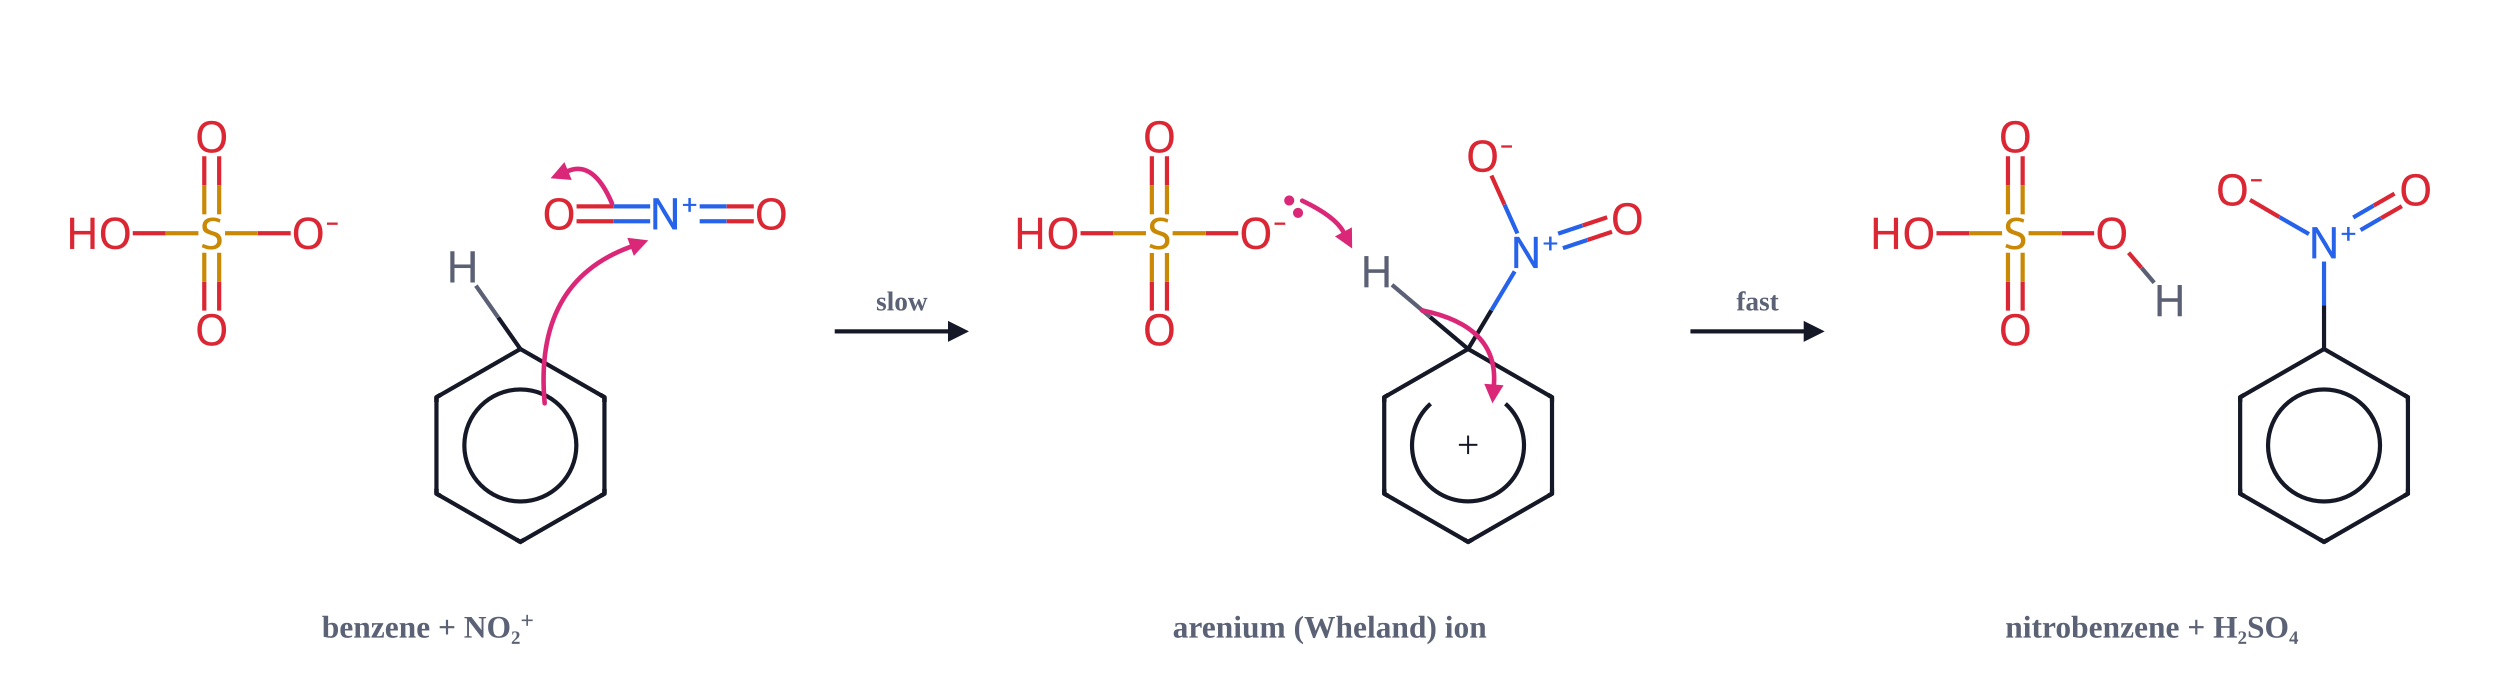
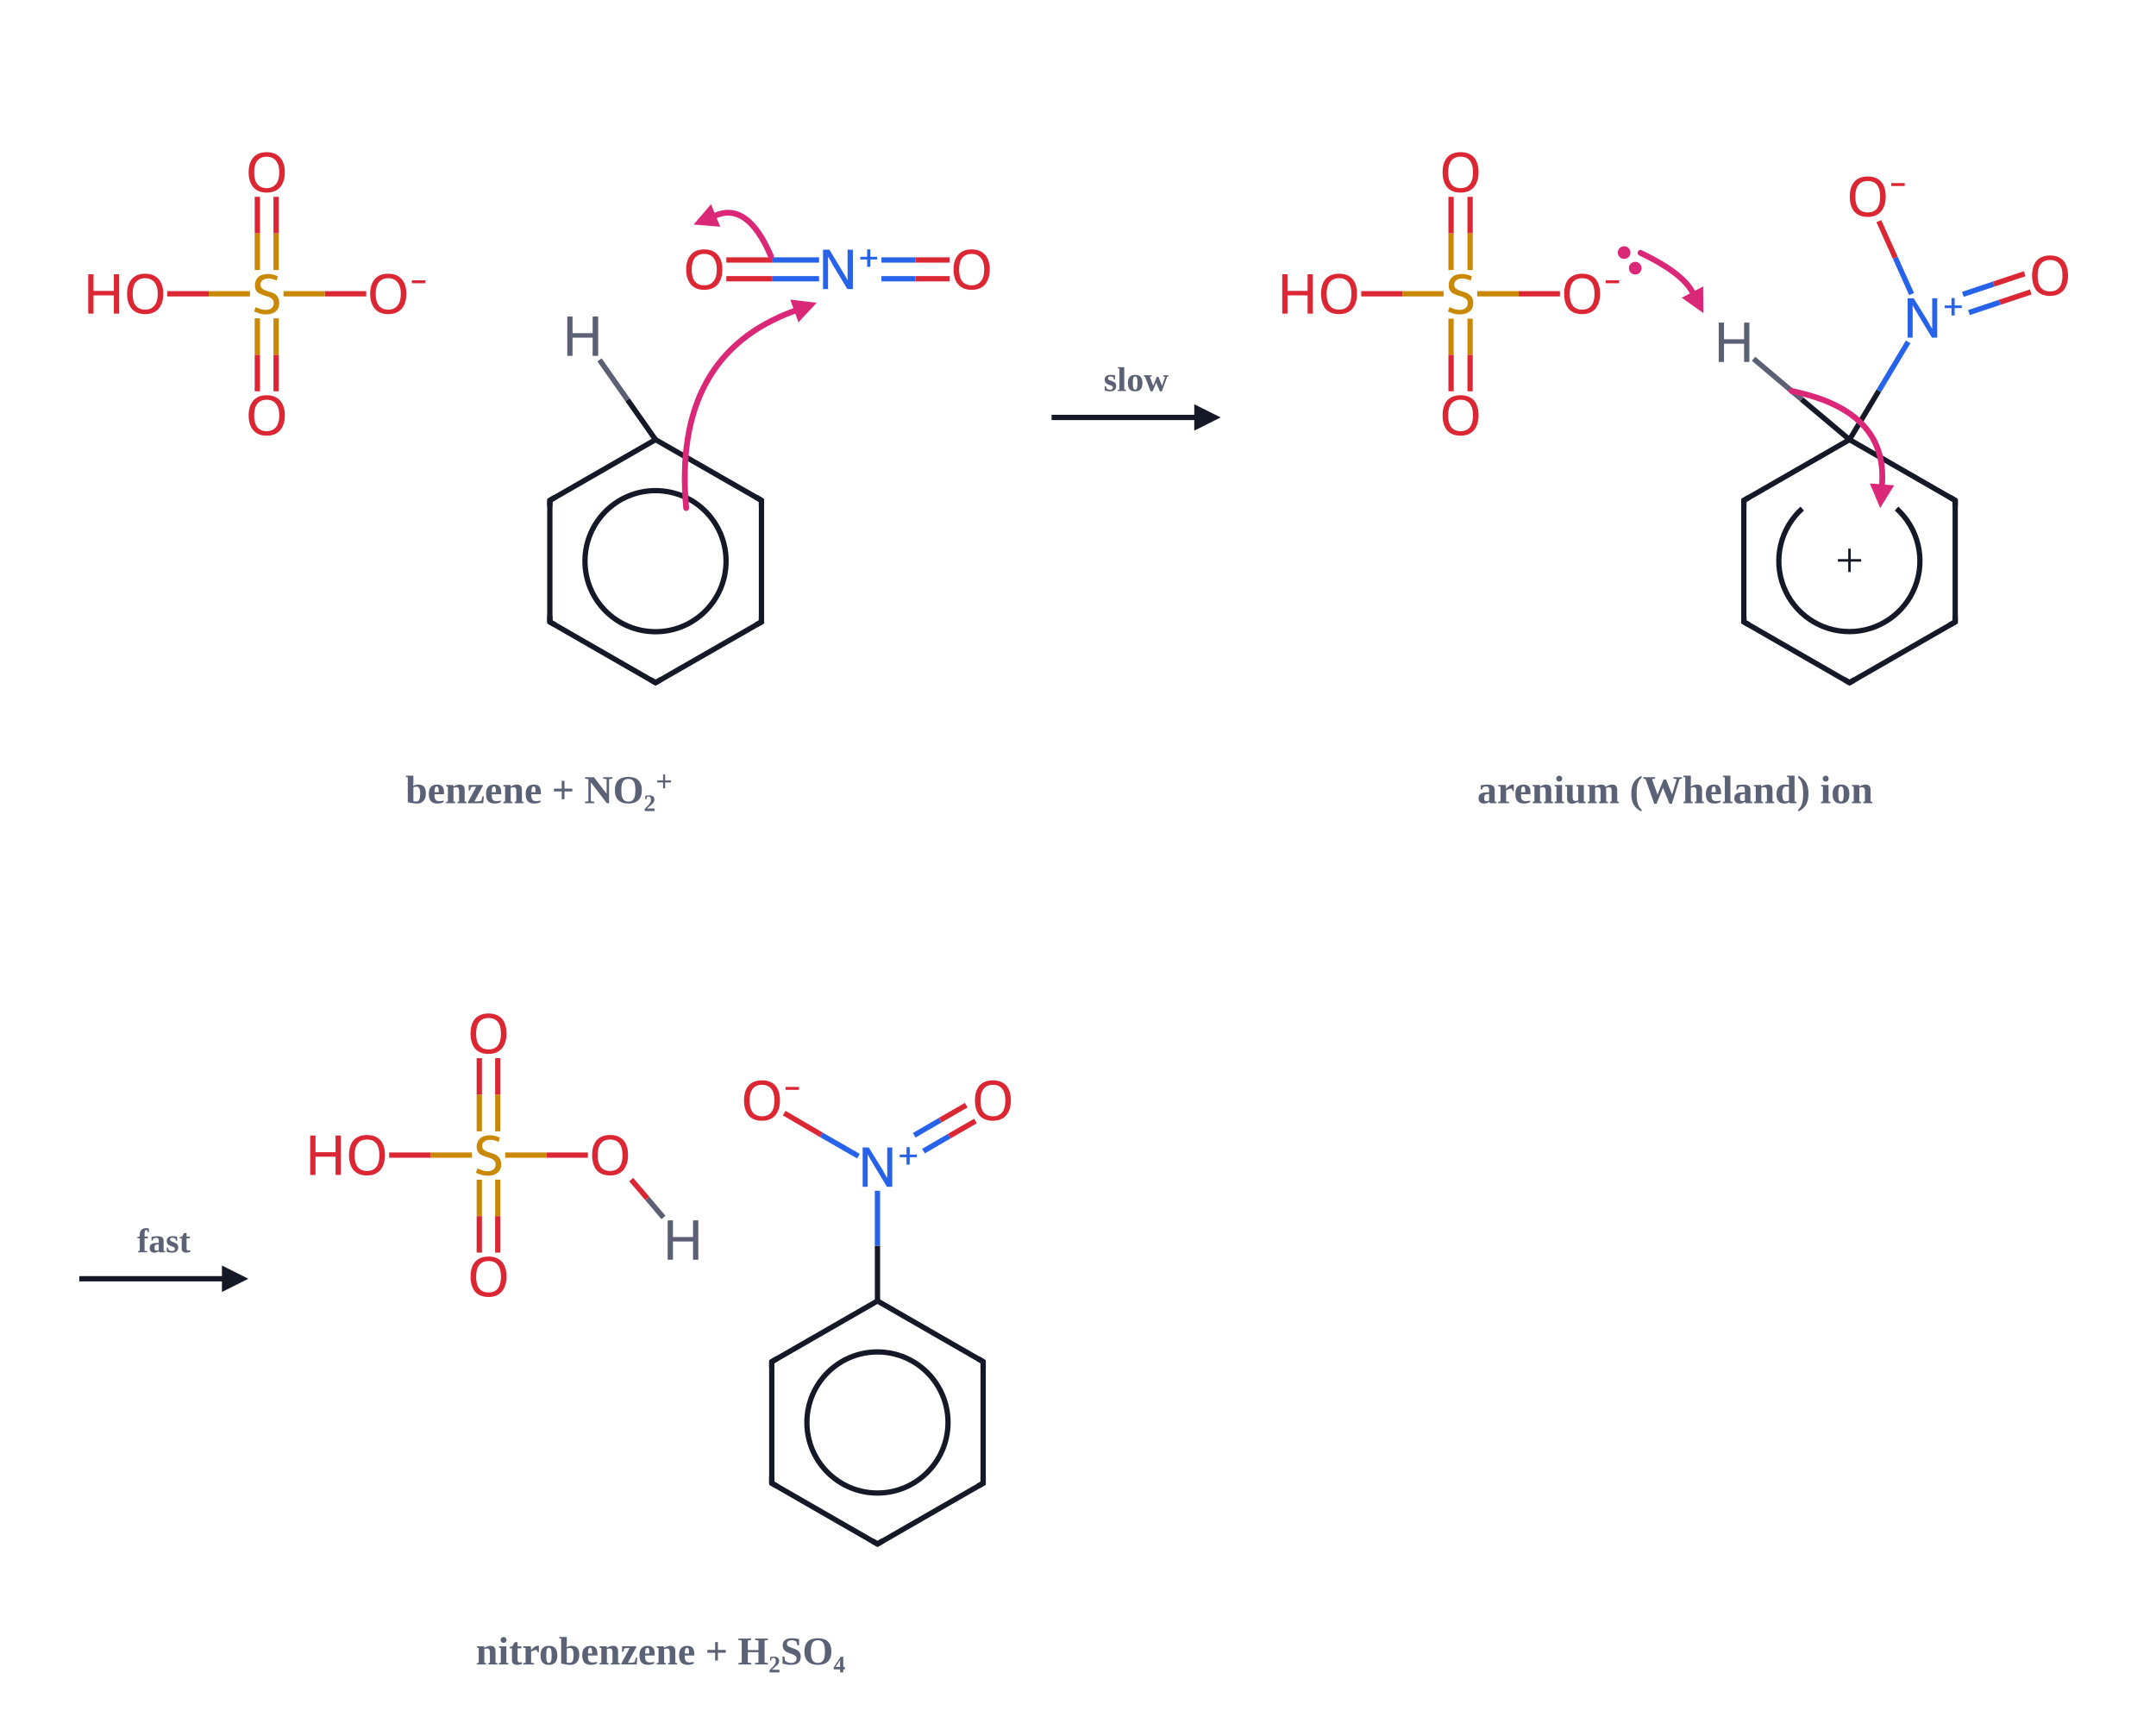
- <svg xmlns="http://www.w3.org/2000/svg" viewBox="0 0 1192 326" width="1192" height="326" role="img" aria-label="Electrophilic aromatic substitution: benzene attacks the nitronium ion to form an arenium ion, then hydrogensulfate removes a proton to give nitrobenzene and sulfuric acid." style="color:var(--vx-ink, #151826);font-family:inherit">
+ <svg xmlns="http://www.w3.org/2000/svg" viewBox="0 0 816 652" width="816" height="652" role="img" aria-label="Electrophilic aromatic substitution: benzene attacks the nitronium ion to form an arenium ion, then hydrogensulfate removes a proton to give nitrobenzene and sulfuric acid." style="color:var(--vx-ink, #151826);font-family:inherit;max-width:100%;height:auto">
  <g transform="translate(20.0 34.0)">
    <path d="M 228.1,132.4 L 217.5,117.3" style="fill:none;fill-rule:evenodd;stroke:currentColor;stroke-width:2.0px;stroke-linecap:butt;stroke-linejoin:miter;stroke-opacity:1" />
    <path d="M 217.5,117.3 L 206.9,102.2" style="fill:none;fill-rule:evenodd;stroke:var(--vx-soft, #5B6075);stroke-width:2.0px;stroke-linecap:butt;stroke-linejoin:miter;stroke-opacity:1" />
    <path d="M 228.1,132.4 L 268.2,155.4" style="fill:none;fill-rule:evenodd;stroke:currentColor;stroke-width:2.0px;stroke-linecap:butt;stroke-linejoin:miter;stroke-opacity:1" />
    <path d="M 268.2,155.4 L 268.2,201.4" style="fill:none;fill-rule:evenodd;stroke:currentColor;stroke-width:2.0px;stroke-linecap:butt;stroke-linejoin:miter;stroke-opacity:1" />
    <path d="M 268.2,201.4 L 228.1,224.4" style="fill:none;fill-rule:evenodd;stroke:currentColor;stroke-width:2.0px;stroke-linecap:butt;stroke-linejoin:miter;stroke-opacity:1" />
    <path d="M 228.1,224.4 L 188.1,201.4" style="fill:none;fill-rule:evenodd;stroke:currentColor;stroke-width:2.0px;stroke-linecap:butt;stroke-linejoin:miter;stroke-opacity:1" />
    <path d="M 188.1,201.4 L 188.1,155.4" style="fill:none;fill-rule:evenodd;stroke:currentColor;stroke-width:2.0px;stroke-linecap:butt;stroke-linejoin:miter;stroke-opacity:1" />
    <path d="M 254.9,64.4 L 272.4,64.4" style="fill:none;fill-rule:evenodd;stroke:var(--vx-o, #DB2633);stroke-width:2.0px;stroke-linecap:butt;stroke-linejoin:miter;stroke-opacity:1" />
    <path d="M 272.4,64.4 L 290.0,64.4" style="fill:none;fill-rule:evenodd;stroke:var(--vx-n, #2663EA);stroke-width:2.0px;stroke-linecap:butt;stroke-linejoin:miter;stroke-opacity:1" />
    <path d="M 254.9,71.5 L 272.4,71.5" style="fill:none;fill-rule:evenodd;stroke:var(--vx-o, #DB2633);stroke-width:2.0px;stroke-linecap:butt;stroke-linejoin:miter;stroke-opacity:1" />
    <path d="M 272.4,71.5 L 290.0,71.5" style="fill:none;fill-rule:evenodd;stroke:var(--vx-n, #2663EA);stroke-width:2.0px;stroke-linecap:butt;stroke-linejoin:miter;stroke-opacity:1" />
    <path d="M 313.6,64.4 L 326.5,64.4" style="fill:none;fill-rule:evenodd;stroke:var(--vx-n, #2663EA);stroke-width:2.0px;stroke-linecap:butt;stroke-linejoin:miter;stroke-opacity:1" />
    <path d="M 326.5,64.4 L 339.4,64.4" style="fill:none;fill-rule:evenodd;stroke:var(--vx-o, #DB2633);stroke-width:2.0px;stroke-linecap:butt;stroke-linejoin:miter;stroke-opacity:1" />
    <path d="M 313.6,71.5 L 326.5,71.5" style="fill:none;fill-rule:evenodd;stroke:var(--vx-n, #2663EA);stroke-width:2.0px;stroke-linecap:butt;stroke-linejoin:miter;stroke-opacity:1" />
    <path d="M 326.5,71.5 L 339.4,71.5" style="fill:none;fill-rule:evenodd;stroke:var(--vx-o, #DB2633);stroke-width:2.0px;stroke-linecap:butt;stroke-linejoin:miter;stroke-opacity:1" />
    <path d="M 118.6,77.2 L 102.9,77.2" style="fill:none;fill-rule:evenodd;stroke:var(--vx-o, #DB2633);stroke-width:2.0px;stroke-linecap:butt;stroke-linejoin:miter;stroke-opacity:1" />
    <path d="M 102.9,77.2 L 87.3,77.2" style="fill:none;fill-rule:evenodd;stroke:#C98905;stroke-width:2.0px;stroke-linecap:butt;stroke-linejoin:miter;stroke-opacity:1" />
    <path d="M 84.5,68.2 L 84.5,54.3" style="fill:none;fill-rule:evenodd;stroke:#C98905;stroke-width:2.0px;stroke-linecap:butt;stroke-linejoin:miter;stroke-opacity:1" />
    <path d="M 84.5,54.3 L 84.5,40.5" style="fill:none;fill-rule:evenodd;stroke:var(--vx-o, #DB2633);stroke-width:2.0px;stroke-linecap:butt;stroke-linejoin:miter;stroke-opacity:1" />
    <path d="M 77.4,68.2 L 77.4,54.3" style="fill:none;fill-rule:evenodd;stroke:#C98905;stroke-width:2.0px;stroke-linecap:butt;stroke-linejoin:miter;stroke-opacity:1" />
    <path d="M 77.4,54.3 L 77.4,40.5" style="fill:none;fill-rule:evenodd;stroke:var(--vx-o, #DB2633);stroke-width:2.0px;stroke-linecap:butt;stroke-linejoin:miter;stroke-opacity:1" />
    <path d="M 77.4,86.5 L 77.4,100.3" style="fill:none;fill-rule:evenodd;stroke:#C98905;stroke-width:2.0px;stroke-linecap:butt;stroke-linejoin:miter;stroke-opacity:1" />
    <path d="M 77.4,100.3 L 77.4,114.1" style="fill:none;fill-rule:evenodd;stroke:var(--vx-o, #DB2633);stroke-width:2.0px;stroke-linecap:butt;stroke-linejoin:miter;stroke-opacity:1" />
    <path d="M 84.5,86.5 L 84.5,100.3" style="fill:none;fill-rule:evenodd;stroke:#C98905;stroke-width:2.0px;stroke-linecap:butt;stroke-linejoin:miter;stroke-opacity:1" />
    <path d="M 84.5,100.3 L 84.5,114.1" style="fill:none;fill-rule:evenodd;stroke:var(--vx-o, #DB2633);stroke-width:2.0px;stroke-linecap:butt;stroke-linejoin:miter;stroke-opacity:1" />
    <path d="M 74.6,77.2 L 59.0,77.2" style="fill:none;fill-rule:evenodd;stroke:#C98905;stroke-width:2.0px;stroke-linecap:butt;stroke-linejoin:miter;stroke-opacity:1" />
    <path d="M 59.0,77.2 L 43.3,77.2" style="fill:none;fill-rule:evenodd;stroke:var(--vx-o, #DB2633);stroke-width:2.0px;stroke-linecap:butt;stroke-linejoin:miter;stroke-opacity:1" />
    <path d="M 188.1,155.4 L 228.1,132.4" style="fill:none;fill-rule:evenodd;stroke:currentColor;stroke-width:2.0px;stroke-linecap:butt;stroke-linejoin:miter;stroke-opacity:1" />
    <path d="M 266.2,154.2 L 268.2,155.4 L 268.2,157.7" style="fill:none;stroke:currentColor;stroke-width:2.0px;stroke-linecap:butt;stroke-linejoin:miter;stroke-miterlimit:10;stroke-opacity:1;" />
    <path d="M 268.2,199.1 L 268.2,201.4 L 266.2,202.5" style="fill:none;stroke:currentColor;stroke-width:2.0px;stroke-linecap:butt;stroke-linejoin:miter;stroke-miterlimit:10;stroke-opacity:1;" />
    <path d="M 230.1,223.2 L 228.1,224.4 L 226.1,223.2" style="fill:none;stroke:currentColor;stroke-width:2.0px;stroke-linecap:butt;stroke-linejoin:miter;stroke-miterlimit:10;stroke-opacity:1;" />
    <path d="M 190.1,202.5 L 188.1,201.4 L 188.1,199.1" style="fill:none;stroke:currentColor;stroke-width:2.0px;stroke-linecap:butt;stroke-linejoin:miter;stroke-miterlimit:10;stroke-opacity:1;" />
    <path d="M 188.1,157.7 L 188.1,155.4 L 190.1,154.2" style="fill:none;stroke:currentColor;stroke-width:2.0px;stroke-linecap:butt;stroke-linejoin:miter;stroke-miterlimit:10;stroke-opacity:1;" />
    <path d="M 194.7 85.8 L 196.7 85.8 L 196.7 92.1 L 204.3 92.1 L 204.3 85.8 L 206.4 85.8 L 206.4 100.7 L 204.3 100.7 L 204.3 93.8 L 196.7 93.8 L 196.7 100.7 L 194.7 100.7 L 194.7 85.8 " fill="var(--vx-soft, #5B6075)" />
    <path d="M 239.7 68.0 Q 239.7 64.4, 241.5 62.4 Q 243.2 60.4, 246.5 60.4 Q 249.8 60.4, 251.6 62.4 Q 253.4 64.4, 253.4 68.0 Q 253.4 71.6, 251.6 73.7 Q 249.8 75.7, 246.5 75.7 Q 243.3 75.7, 241.5 73.7 Q 239.7 71.6, 239.7 68.0 M 246.5 74.0 Q 248.8 74.0, 250.0 72.5 Q 251.3 71.0, 251.3 68.0 Q 251.3 65.1, 250.0 63.6 Q 248.8 62.1, 246.5 62.1 Q 244.3 62.1, 243.0 63.6 Q 241.8 65.1, 241.8 68.0 Q 241.8 71.0, 243.0 72.5 Q 244.3 74.0, 246.5 74.0 " fill="var(--vx-o, #DB2633)" />
    <path d="M 293.9 60.5 L 298.7 68.4 Q 299.2 69.2, 300.0 70.6 Q 300.8 72.0, 300.8 72.1 L 300.8 60.5 L 302.8 60.5 L 302.8 75.4 L 300.7 75.4 L 295.5 66.8 Q 294.9 65.8, 294.3 64.6 Q 293.6 63.5, 293.4 63.1 L 293.4 75.4 L 291.5 75.4 L 291.5 60.5 L 293.9 60.5 " fill="var(--vx-n, #2663EA)" />
    <path d="M 305.6 63.2 L 308.2 63.2 L 308.2 60.4 L 309.4 60.4 L 309.4 63.2 L 312.0 63.2 L 312.0 64.2 L 309.4 64.2 L 309.4 67.0 L 308.2 67.0 L 308.2 64.2 L 305.6 64.2 L 305.6 63.2 " fill="var(--vx-n, #2663EA)" />
    <path d="M 340.9 68.0 Q 340.9 64.4, 342.7 62.4 Q 344.4 60.4, 347.7 60.4 Q 351.0 60.4, 352.8 62.4 Q 354.6 64.4, 354.6 68.0 Q 354.6 71.6, 352.8 73.7 Q 351.0 75.7, 347.7 75.7 Q 344.5 75.7, 342.7 73.7 Q 340.9 71.6, 340.9 68.0 M 347.7 74.0 Q 350.0 74.0, 351.2 72.5 Q 352.5 71.0, 352.5 68.0 Q 352.5 65.1, 351.2 63.6 Q 350.0 62.1, 347.7 62.1 Q 345.5 62.1, 344.2 63.6 Q 343.0 65.1, 343.0 68.0 Q 343.0 71.0, 344.2 72.5 Q 345.5 74.0, 347.7 74.0 " fill="var(--vx-o, #DB2633)" />
    <path d="M 120.1 77.2 Q 120.1 73.6, 121.9 71.6 Q 123.6 69.6, 126.9 69.6 Q 130.2 69.6, 132.0 71.6 Q 133.8 73.6, 133.8 77.2 Q 133.8 80.8, 132.0 82.9 Q 130.2 84.9, 126.9 84.9 Q 123.7 84.9, 121.9 82.9 Q 120.1 80.8, 120.1 77.2 M 126.9 83.2 Q 129.2 83.2, 130.4 81.7 Q 131.7 80.2, 131.7 77.2 Q 131.7 74.3, 130.4 72.8 Q 129.2 71.3, 126.9 71.3 Q 124.7 71.3, 123.4 72.8 Q 122.2 74.3, 122.2 77.2 Q 122.2 80.2, 123.4 81.7 Q 124.7 83.2, 126.9 83.2 " fill="var(--vx-o, #DB2633)" />
    <path d="M 135.9 72.1 L 141.0 72.1 L 141.0 73.2 L 135.9 73.2 L 135.9 72.1 " fill="var(--vx-o, #DB2633)" />
    <path d="M 76.7 82.3 Q 76.9 82.3, 77.6 82.6 Q 78.3 82.9, 79.1 83.1 Q 79.8 83.3, 80.6 83.3 Q 82.0 83.3, 82.8 82.6 Q 83.6 81.9, 83.6 80.7 Q 83.6 79.9, 83.2 79.4 Q 82.8 78.9, 82.2 78.6 Q 81.6 78.3, 80.5 78.0 Q 79.2 77.6, 78.4 77.2 Q 77.6 76.9, 77.0 76.1 Q 76.5 75.3, 76.5 73.9 Q 76.5 72.1, 77.7 70.9 Q 79.0 69.7, 81.6 69.7 Q 83.3 69.7, 85.2 70.6 L 84.7 72.2 Q 83.0 71.4, 81.6 71.4 Q 80.2 71.4, 79.4 72.1 Q 78.6 72.6, 78.6 73.7 Q 78.6 74.5, 79.0 75.0 Q 79.4 75.4, 80.0 75.7 Q 80.6 76.0, 81.6 76.3 Q 83.0 76.7, 83.8 77.1 Q 84.6 77.6, 85.1 78.4 Q 85.7 79.3, 85.7 80.7 Q 85.7 82.8, 84.3 83.9 Q 83.0 85.0, 80.7 85.0 Q 79.3 85.0, 78.3 84.7 Q 77.4 84.4, 76.2 83.9 L 76.7 82.3 " fill="#C98905" />
    <path d="M 74.1 31.2 Q 74.1 27.6, 75.9 25.6 Q 77.6 23.6, 80.9 23.6 Q 84.2 23.6, 86.0 25.6 Q 87.8 27.6, 87.8 31.2 Q 87.8 34.8, 86.0 36.9 Q 84.2 38.9, 80.9 38.9 Q 77.7 38.9, 75.9 36.9 Q 74.1 34.8, 74.1 31.2 M 80.9 37.2 Q 83.2 37.2, 84.4 35.7 Q 85.7 34.2, 85.7 31.2 Q 85.7 28.3, 84.4 26.8 Q 83.2 25.3, 80.9 25.3 Q 78.7 25.3, 77.4 26.8 Q 76.2 28.3, 76.2 31.2 Q 76.2 34.2, 77.4 35.7 Q 78.7 37.2, 80.9 37.2 " fill="var(--vx-o, #DB2633)" />
    <path d="M 74.1 123.2 Q 74.1 119.6, 75.9 117.6 Q 77.6 115.6, 80.9 115.6 Q 84.2 115.6, 86.0 117.6 Q 87.8 119.6, 87.8 123.2 Q 87.8 126.8, 86.0 128.9 Q 84.2 130.9, 80.9 130.9 Q 77.7 130.9, 75.9 128.9 Q 74.1 126.8, 74.1 123.2 M 80.9 129.2 Q 83.2 129.2, 84.4 127.7 Q 85.7 126.2, 85.7 123.2 Q 85.7 120.3, 84.4 118.8 Q 83.2 117.3, 80.9 117.3 Q 78.7 117.3, 77.4 118.8 Q 76.2 120.3, 76.2 123.2 Q 76.2 126.2, 77.4 127.7 Q 78.7 129.2, 80.9 129.2 " fill="var(--vx-o, #DB2633)" />
    <path d="M 13.4 69.8 L 15.4 69.8 L 15.4 76.1 L 23.1 76.1 L 23.1 69.8 L 25.1 69.8 L 25.1 84.7 L 23.1 84.7 L 23.1 77.8 L 15.4 77.8 L 15.4 84.7 L 13.4 84.7 L 13.4 69.8 " fill="var(--vx-o, #DB2633)" />
    <path d="M 28.1 77.2 Q 28.1 73.6, 29.9 71.6 Q 31.6 69.6, 34.9 69.6 Q 38.2 69.6, 40.0 71.6 Q 41.8 73.6, 41.8 77.2 Q 41.8 80.8, 40.0 82.9 Q 38.2 84.9, 34.9 84.9 Q 31.7 84.9, 29.9 82.9 Q 28.1 80.8, 28.1 77.2 M 34.9 83.2 Q 37.2 83.2, 38.4 81.7 Q 39.7 80.2, 39.7 77.2 Q 39.7 74.3, 38.4 72.8 Q 37.2 71.3, 34.9 71.3 Q 32.7 71.3, 31.4 72.8 Q 30.2 74.3, 30.2 77.2 Q 30.2 80.2, 31.4 81.7 Q 32.7 83.2, 34.9 83.2 " fill="var(--vx-o, #DB2633)" />
  </g>
  <circle cx="248.1" cy="212.4" r="26.7" fill="none" stroke="currentColor" stroke-width="2" />
  <path d="M259.7 192.3 Q254.5 134.5 300.6 117.7" fill="none" stroke="var(--vx-e, #db2777)" stroke-width="2.2" stroke-linecap="round" />
  <path d="M309.1 114.6 L302.2 122.0 L299.1 113.4 Z" fill="var(--vx-e, #db2777)" />
  <path d="M291.8 97.0 Q283.1 76.5 270.9 81.5" fill="none" stroke="var(--vx-e, #db2777)" stroke-width="2.2" stroke-linecap="round" />
  <path d="M262.5 85.0 L269.1 77.3 L272.6 85.8 Z" fill="var(--vx-e, #db2777)" />
  <text x="204.0" y="304.0" font-size="15" font-weight="600" fill="var(--vx-soft, #5b6275)" text-anchor="middle">benzene + NO₂<tspan baseline-shift="super" font-size="75%">+</tspan>
  </text>
  <path d="M398.0 158.0 L453.0 158.0" stroke="currentColor" stroke-width="2" />
  <path d="M462.0 158.0 l-10 -5 l0 10 Z" fill="currentColor" />
  <text x="430.0" y="148.0" font-size="13" font-weight="600" fill="var(--vx-soft, #5b6275)" text-anchor="middle">slow</text>
  <g transform="translate(472.0 34.0)">
    <path d="M 228.0,132.4 L 209.8,117.1" style="fill:none;fill-rule:evenodd;stroke:currentColor;stroke-width:2.0px;stroke-linecap:butt;stroke-linejoin:miter;stroke-opacity:1" />
    <path d="M 209.8,117.1 L 191.7,101.8" style="fill:none;fill-rule:evenodd;stroke:var(--vx-soft, #5B6075);stroke-width:2.0px;stroke-linecap:butt;stroke-linejoin:miter;stroke-opacity:1" />
    <path d="M 228.0,132.4 L 239.1,113.9" style="fill:none;fill-rule:evenodd;stroke:currentColor;stroke-width:2.0px;stroke-linecap:butt;stroke-linejoin:miter;stroke-opacity:1" />
    <path d="M 239.1,113.9 L 250.2,95.4" style="fill:none;fill-rule:evenodd;stroke:var(--vx-n, #2663EA);stroke-width:2.0px;stroke-linecap:butt;stroke-linejoin:miter;stroke-opacity:1" />
    <path d="M 273.2,84.3 L 284.9,80.4" style="fill:none;fill-rule:evenodd;stroke:var(--vx-n, #2663EA);stroke-width:2.0px;stroke-linecap:butt;stroke-linejoin:miter;stroke-opacity:1" />
    <path d="M 284.9,80.4 L 296.6,76.5" style="fill:none;fill-rule:evenodd;stroke:var(--vx-o, #DB2633);stroke-width:2.0px;stroke-linecap:butt;stroke-linejoin:miter;stroke-opacity:1" />
    <path d="M 270.9,77.4 L 282.6,73.5" style="fill:none;fill-rule:evenodd;stroke:var(--vx-n, #2663EA);stroke-width:2.0px;stroke-linecap:butt;stroke-linejoin:miter;stroke-opacity:1" />
    <path d="M 282.6,73.5 L 294.3,69.6" style="fill:none;fill-rule:evenodd;stroke:var(--vx-o, #DB2633);stroke-width:2.0px;stroke-linecap:butt;stroke-linejoin:miter;stroke-opacity:1" />
    <path d="M 251.5,77.3 L 245.3,63.5" style="fill:none;fill-rule:evenodd;stroke:var(--vx-n, #2663EA);stroke-width:2.0px;stroke-linecap:butt;stroke-linejoin:miter;stroke-opacity:1" />
    <path d="M 245.3,63.5 L 239.1,49.7" style="fill:none;fill-rule:evenodd;stroke:var(--vx-o, #DB2633);stroke-width:2.0px;stroke-linecap:butt;stroke-linejoin:miter;stroke-opacity:1" />
    <path d="M 228.0,132.4 L 268.0,155.4" style="fill:none;fill-rule:evenodd;stroke:currentColor;stroke-width:2.0px;stroke-linecap:butt;stroke-linejoin:miter;stroke-opacity:1" />
    <path d="M 268.0,155.4 L 268.0,201.4" style="fill:none;fill-rule:evenodd;stroke:currentColor;stroke-width:2.0px;stroke-linecap:butt;stroke-linejoin:miter;stroke-opacity:1" />
    <path d="M 268.0,201.4 L 228.0,224.4" style="fill:none;fill-rule:evenodd;stroke:currentColor;stroke-width:2.0px;stroke-linecap:butt;stroke-linejoin:miter;stroke-opacity:1" />
    <path d="M 228.0,224.4 L 188.0,201.4" style="fill:none;fill-rule:evenodd;stroke:currentColor;stroke-width:2.0px;stroke-linecap:butt;stroke-linejoin:miter;stroke-opacity:1" />
    <path d="M 188.0,201.4 L 188.0,155.4" style="fill:none;fill-rule:evenodd;stroke:currentColor;stroke-width:2.0px;stroke-linecap:butt;stroke-linejoin:miter;stroke-opacity:1" />
    <path d="M 118.4,77.2 L 102.8,77.2" style="fill:none;fill-rule:evenodd;stroke:var(--vx-o, #DB2633);stroke-width:2.0px;stroke-linecap:butt;stroke-linejoin:miter;stroke-opacity:1" />
    <path d="M 102.8,77.2 L 87.1,77.2" style="fill:none;fill-rule:evenodd;stroke:#C98905;stroke-width:2.0px;stroke-linecap:butt;stroke-linejoin:miter;stroke-opacity:1" />
    <path d="M 84.4,68.2 L 84.4,54.3" style="fill:none;fill-rule:evenodd;stroke:#C98905;stroke-width:2.0px;stroke-linecap:butt;stroke-linejoin:miter;stroke-opacity:1" />
    <path d="M 84.4,54.3 L 84.4,40.5" style="fill:none;fill-rule:evenodd;stroke:var(--vx-o, #DB2633);stroke-width:2.0px;stroke-linecap:butt;stroke-linejoin:miter;stroke-opacity:1" />
    <path d="M 77.2,68.2 L 77.2,54.3" style="fill:none;fill-rule:evenodd;stroke:#C98905;stroke-width:2.0px;stroke-linecap:butt;stroke-linejoin:miter;stroke-opacity:1" />
    <path d="M 77.2,54.3 L 77.2,40.5" style="fill:none;fill-rule:evenodd;stroke:var(--vx-o, #DB2633);stroke-width:2.0px;stroke-linecap:butt;stroke-linejoin:miter;stroke-opacity:1" />
    <path d="M 77.2,86.6 L 77.2,100.3" style="fill:none;fill-rule:evenodd;stroke:#C98905;stroke-width:2.0px;stroke-linecap:butt;stroke-linejoin:miter;stroke-opacity:1" />
    <path d="M 77.2,100.3 L 77.2,114.1" style="fill:none;fill-rule:evenodd;stroke:var(--vx-o, #DB2633);stroke-width:2.0px;stroke-linecap:butt;stroke-linejoin:miter;stroke-opacity:1" />
    <path d="M 84.4,86.6 L 84.4,100.3" style="fill:none;fill-rule:evenodd;stroke:#C98905;stroke-width:2.0px;stroke-linecap:butt;stroke-linejoin:miter;stroke-opacity:1" />
    <path d="M 84.4,100.3 L 84.4,114.1" style="fill:none;fill-rule:evenodd;stroke:var(--vx-o, #DB2633);stroke-width:2.0px;stroke-linecap:butt;stroke-linejoin:miter;stroke-opacity:1" />
    <path d="M 74.4,77.2 L 58.8,77.2" style="fill:none;fill-rule:evenodd;stroke:#C98905;stroke-width:2.0px;stroke-linecap:butt;stroke-linejoin:miter;stroke-opacity:1" />
    <path d="M 58.8,77.2 L 43.2,77.2" style="fill:none;fill-rule:evenodd;stroke:var(--vx-o, #DB2633);stroke-width:2.0px;stroke-linecap:butt;stroke-linejoin:miter;stroke-opacity:1" />
    <path d="M 188.0,155.4 L 228.0,132.4" style="fill:none;fill-rule:evenodd;stroke:currentColor;stroke-width:2.0px;stroke-linecap:butt;stroke-linejoin:miter;stroke-opacity:1" />
    <path d="M 266.0,154.2 L 268.0,155.4 L 268.0,157.7" style="fill:none;stroke:currentColor;stroke-width:2.0px;stroke-linecap:butt;stroke-linejoin:miter;stroke-miterlimit:10;stroke-opacity:1;" />
    <path d="M 268.0,199.1 L 268.0,201.4 L 266.0,202.5" style="fill:none;stroke:currentColor;stroke-width:2.0px;stroke-linecap:butt;stroke-linejoin:miter;stroke-miterlimit:10;stroke-opacity:1;" />
    <path d="M 230.0,223.2 L 228.0,224.4 L 226.0,223.2" style="fill:none;stroke:currentColor;stroke-width:2.0px;stroke-linecap:butt;stroke-linejoin:miter;stroke-miterlimit:10;stroke-opacity:1;" />
    <path d="M 190.0,202.5 L 188.0,201.4 L 188.0,199.1" style="fill:none;stroke:currentColor;stroke-width:2.0px;stroke-linecap:butt;stroke-linejoin:miter;stroke-miterlimit:10;stroke-opacity:1;" />
    <path d="M 188.0,157.7 L 188.0,155.4 L 190.0,154.2" style="fill:none;stroke:currentColor;stroke-width:2.0px;stroke-linecap:butt;stroke-linejoin:miter;stroke-miterlimit:10;stroke-opacity:1;" />
    <path d="M 178.5 88.1 L 180.5 88.1 L 180.5 94.4 L 188.1 94.4 L 188.1 88.1 L 190.1 88.1 L 190.1 103.0 L 188.1 103.0 L 188.1 96.1 L 180.5 96.1 L 180.5 103.0 L 178.5 103.0 L 178.5 88.1 " fill="var(--vx-soft, #5B6075)" />
    <path d="M 252.3 78.9 L 257.2 86.8 Q 257.7 87.6, 258.4 89.0 Q 259.2 90.4, 259.3 90.5 L 259.3 78.9 L 261.2 78.9 L 261.2 93.8 L 259.2 93.8 L 254.0 85.2 Q 253.4 84.2, 252.7 83.0 Q 252.1 81.9, 251.9 81.5 L 251.9 93.8 L 250.0 93.8 L 250.0 78.9 L 252.3 78.9 " fill="var(--vx-n, #2663EA)" />
    <path d="M 264.0 81.6 L 266.6 81.6 L 266.6 78.8 L 267.8 78.8 L 267.8 81.6 L 270.5 81.6 L 270.5 82.6 L 267.8 82.6 L 267.8 85.4 L 266.6 85.4 L 266.6 82.6 L 264.0 82.6 L 264.0 81.6 " fill="var(--vx-n, #2663EA)" />
    <path d="M 297.1 70.3 Q 297.1 66.7, 298.8 64.7 Q 300.6 62.7, 303.9 62.7 Q 307.2 62.7, 309.0 64.7 Q 310.7 66.7, 310.7 70.3 Q 310.7 73.9, 308.9 76.0 Q 307.1 78.0, 303.9 78.0 Q 300.6 78.0, 298.8 76.0 Q 297.1 73.9, 297.1 70.3 M 303.9 76.3 Q 306.2 76.3, 307.4 74.8 Q 308.6 73.3, 308.6 70.3 Q 308.6 67.4, 307.4 65.9 Q 306.2 64.4, 303.9 64.4 Q 301.6 64.4, 300.4 65.9 Q 299.2 67.4, 299.2 70.3 Q 299.2 73.3, 300.4 74.8 Q 301.6 76.3, 303.9 76.3 " fill="var(--vx-o, #DB2633)" />
    <path d="M 228.1 40.4 Q 228.1 36.8, 229.8 34.8 Q 231.6 32.8, 234.9 32.8 Q 238.2 32.8, 240.0 34.8 Q 241.7 36.8, 241.7 40.4 Q 241.7 44.0, 239.9 46.1 Q 238.1 48.1, 234.9 48.1 Q 231.6 48.1, 229.8 46.1 Q 228.1 44.0, 228.1 40.4 M 234.9 46.4 Q 237.2 46.4, 238.4 44.9 Q 239.6 43.4, 239.6 40.4 Q 239.6 37.5, 238.4 36.0 Q 237.2 34.5, 234.9 34.5 Q 232.6 34.5, 231.4 36.0 Q 230.2 37.5, 230.2 40.4 Q 230.2 43.4, 231.4 44.9 Q 232.6 46.4, 234.9 46.4 " fill="var(--vx-o, #DB2633)" />
    <path d="M 243.8 35.3 L 248.9 35.3 L 248.9 36.4 L 243.8 36.4 L 243.8 35.3 " fill="var(--vx-o, #DB2633)" />
    <path d="M 120.0 77.2 Q 120.0 73.6, 121.7 71.6 Q 123.5 69.6, 126.8 69.6 Q 130.1 69.6, 131.9 71.6 Q 133.6 73.6, 133.6 77.2 Q 133.6 80.8, 131.8 82.9 Q 130.0 84.9, 126.8 84.9 Q 123.5 84.9, 121.7 82.9 Q 120.0 80.8, 120.0 77.2 M 126.8 83.2 Q 129.1 83.2, 130.3 81.7 Q 131.5 80.2, 131.5 77.2 Q 131.5 74.3, 130.3 72.8 Q 129.1 71.3, 126.8 71.3 Q 124.5 71.3, 123.3 72.8 Q 122.1 74.3, 122.1 77.2 Q 122.1 80.2, 123.3 81.7 Q 124.5 83.2, 126.8 83.2 " fill="var(--vx-o, #DB2633)" />
    <path d="M 135.7 72.1 L 140.8 72.1 L 140.8 73.2 L 135.7 73.2 L 135.7 72.1 " fill="var(--vx-o, #DB2633)" />
    <path d="M 76.6 82.3 Q 76.8 82.3, 77.5 82.6 Q 78.1 82.9, 78.9 83.1 Q 79.7 83.3, 80.4 83.3 Q 81.8 83.3, 82.7 82.6 Q 83.5 81.9, 83.5 80.7 Q 83.5 79.9, 83.1 79.4 Q 82.7 78.9, 82.0 78.6 Q 81.4 78.3, 80.4 78.0 Q 79.0 77.6, 78.2 77.2 Q 77.5 76.9, 76.9 76.1 Q 76.3 75.3, 76.3 73.9 Q 76.3 72.1, 77.6 70.9 Q 78.9 69.7, 81.4 69.7 Q 83.1 69.7, 85.1 70.6 L 84.6 72.2 Q 82.8 71.4, 81.5 71.4 Q 80.0 71.4, 79.2 72.1 Q 78.4 72.6, 78.4 73.7 Q 78.4 74.5, 78.8 75.0 Q 79.3 75.4, 79.8 75.7 Q 80.5 76.0, 81.5 76.3 Q 82.8 76.7, 83.6 77.1 Q 84.4 77.6, 85.0 78.4 Q 85.6 79.3, 85.6 80.7 Q 85.6 82.8, 84.2 83.9 Q 82.8 85.0, 80.5 85.0 Q 79.2 85.0, 78.2 84.7 Q 77.2 84.4, 76.0 83.9 L 76.6 82.3 " fill="#C98905" />
    <path d="M 74.0 31.2 Q 74.0 27.6, 75.7 25.6 Q 77.5 23.6, 80.8 23.6 Q 84.1 23.6, 85.9 25.6 Q 87.6 27.6, 87.6 31.2 Q 87.6 34.8, 85.8 36.9 Q 84.0 38.9, 80.8 38.9 Q 77.5 38.9, 75.7 36.9 Q 74.0 34.8, 74.0 31.2 M 80.8 37.2 Q 83.1 37.2, 84.3 35.7 Q 85.5 34.2, 85.5 31.2 Q 85.5 28.3, 84.3 26.8 Q 83.1 25.3, 80.8 25.3 Q 78.5 25.3, 77.3 26.8 Q 76.1 28.3, 76.1 31.2 Q 76.1 34.2, 77.3 35.7 Q 78.5 37.2, 80.8 37.2 " fill="var(--vx-o, #DB2633)" />
    <path d="M 74.0 123.2 Q 74.0 119.6, 75.7 117.6 Q 77.5 115.6, 80.8 115.6 Q 84.1 115.6, 85.9 117.6 Q 87.6 119.6, 87.6 123.2 Q 87.6 126.8, 85.8 128.9 Q 84.0 130.9, 80.8 130.9 Q 77.5 130.9, 75.7 128.9 Q 74.0 126.8, 74.0 123.2 M 80.8 129.2 Q 83.1 129.2, 84.3 127.7 Q 85.5 126.2, 85.5 123.2 Q 85.5 120.3, 84.3 118.8 Q 83.1 117.3, 80.8 117.3 Q 78.5 117.3, 77.3 118.8 Q 76.1 120.3, 76.1 123.2 Q 76.1 126.2, 77.3 127.7 Q 78.5 129.2, 80.8 129.2 " fill="var(--vx-o, #DB2633)" />
    <path d="M 13.3 69.8 L 15.3 69.8 L 15.3 76.1 L 22.9 76.1 L 22.9 69.8 L 24.9 69.8 L 24.9 84.7 L 22.9 84.7 L 22.9 77.8 L 15.3 77.8 L 15.3 84.7 L 13.3 84.7 L 13.3 69.8 " fill="var(--vx-o, #DB2633)" />
    <path d="M 28.0 77.2 Q 28.0 73.6, 29.7 71.6 Q 31.5 69.6, 34.8 69.6 Q 38.1 69.6, 39.9 71.6 Q 41.6 73.6, 41.6 77.2 Q 41.6 80.8, 39.8 82.9 Q 38.0 84.9, 34.8 84.9 Q 31.5 84.9, 29.7 82.9 Q 28.0 80.8, 28.0 77.2 M 34.8 83.2 Q 37.1 83.2, 38.3 81.7 Q 39.5 80.2, 39.5 77.2 Q 39.5 74.3, 38.3 72.8 Q 37.1 71.3, 34.8 71.3 Q 32.5 71.3, 31.3 72.8 Q 30.1 74.3, 30.1 77.2 Q 30.1 80.2, 31.3 81.7 Q 32.5 83.2, 34.8 83.2 " fill="var(--vx-o, #DB2633)" />
  </g>
  <path d="M717.8 192.5 A26.7 26.7 0 1 1 682.1 192.5" fill="none" stroke="currentColor" stroke-width="2" />
  <text x="700.0" y="218.4" font-size="19" fill="currentColor" text-anchor="middle">+</text>
  <circle cx="618.9" cy="101.5" r="2.4" fill="var(--vx-e, #db2777)" />
  <circle cx="614.7" cy="95.6" r="2.4" fill="var(--vx-e, #db2777)" />
  <path d="M620.9 95.7 Q636.6 103.2 640.5 110.5" fill="none" stroke="var(--vx-e, #db2777)" stroke-width="2.2" stroke-linecap="round" />
  <path d="M644.7 118.5 L636.5 112.7 L644.6 108.4 Z" fill="var(--vx-e, #db2777)" />
  <path d="M678.1 148.0 Q714.4 155.4 712.3 183.4" fill="none" stroke="var(--vx-e, #db2777)" stroke-width="2.2" stroke-linecap="round" />
  <path d="M711.6 192.3 L707.7 183.0 L716.9 183.7 Z" fill="var(--vx-e, #db2777)" />
  <text x="634.0" y="304.0" font-size="15" font-weight="600" fill="var(--vx-soft, #5b6275)" text-anchor="middle">arenium (Wheland) ion</text>
-   <path d="M806.0 158.0 L861.0 158.0" stroke="currentColor" stroke-width="2" />
-   <path d="M870.0 158.0 l-10 -5 l0 10 Z" fill="currentColor" />
-   <text x="838.0" y="148.0" font-size="13" font-weight="600" fill="var(--vx-soft, #5b6275)" text-anchor="middle">fast</text>
-   <g transform="translate(880.0 34.0)">
+   <path d="M30.0 484.0 L85.0 484.0" stroke="currentColor" stroke-width="2" />
+   <path d="M94.0 484.0 l-10 -5 l0 10 Z" fill="currentColor" />
+   <text x="62.0" y="474.0" font-size="13" font-weight="600" fill="var(--vx-soft, #5b6275)" text-anchor="middle">fast</text>
+   <g transform="translate(104.0 360.0)">
    <path d="M 228.1,132.4 L 228.1,111.5" style="fill:none;fill-rule:evenodd;stroke:currentColor;stroke-width:2.0px;stroke-linecap:butt;stroke-linejoin:miter;stroke-opacity:1" />
    <path d="M 228.1,111.5 L 228.1,90.7" style="fill:none;fill-rule:evenodd;stroke:var(--vx-n, #2663EA);stroke-width:2.0px;stroke-linecap:butt;stroke-linejoin:miter;stroke-opacity:1" />
    <path d="M 245.5,75.7 L 255.3,70.0" style="fill:none;fill-rule:evenodd;stroke:var(--vx-n, #2663EA);stroke-width:2.0px;stroke-linecap:butt;stroke-linejoin:miter;stroke-opacity:1" />
    <path d="M 255.3,70.0 L 265.2,64.3" style="fill:none;fill-rule:evenodd;stroke:var(--vx-o, #DB2633);stroke-width:2.0px;stroke-linecap:butt;stroke-linejoin:miter;stroke-opacity:1" />
    <path d="M 242.0,69.7 L 251.8,64.0" style="fill:none;fill-rule:evenodd;stroke:var(--vx-n, #2663EA);stroke-width:2.0px;stroke-linecap:butt;stroke-linejoin:miter;stroke-opacity:1" />
    <path d="M 251.8,64.0 L 261.7,58.3" style="fill:none;fill-rule:evenodd;stroke:var(--vx-o, #DB2633);stroke-width:2.0px;stroke-linecap:butt;stroke-linejoin:miter;stroke-opacity:1" />
    <path d="M 220.9,77.6 L 206.8,69.5" style="fill:none;fill-rule:evenodd;stroke:var(--vx-n, #2663EA);stroke-width:2.0px;stroke-linecap:butt;stroke-linejoin:miter;stroke-opacity:1" />
    <path d="M 206.8,69.5 L 192.8,61.3" style="fill:none;fill-rule:evenodd;stroke:var(--vx-o, #DB2633);stroke-width:2.0px;stroke-linecap:butt;stroke-linejoin:miter;stroke-opacity:1" />
    <path d="M 228.1,132.4 L 268.1,155.4" style="fill:none;fill-rule:evenodd;stroke:currentColor;stroke-width:2.0px;stroke-linecap:butt;stroke-linejoin:miter;stroke-opacity:1" />
    <path d="M 268.1,155.4 L 268.1,201.4" style="fill:none;fill-rule:evenodd;stroke:currentColor;stroke-width:2.0px;stroke-linecap:butt;stroke-linejoin:miter;stroke-opacity:1" />
    <path d="M 268.1,201.4 L 228.1,224.4" style="fill:none;fill-rule:evenodd;stroke:currentColor;stroke-width:2.0px;stroke-linecap:butt;stroke-linejoin:miter;stroke-opacity:1" />
    <path d="M 228.1,224.4 L 188.1,201.4" style="fill:none;fill-rule:evenodd;stroke:currentColor;stroke-width:2.0px;stroke-linecap:butt;stroke-linejoin:miter;stroke-opacity:1" />
    <path d="M 188.1,201.4 L 188.1,155.4" style="fill:none;fill-rule:evenodd;stroke:currentColor;stroke-width:2.0px;stroke-linecap:butt;stroke-linejoin:miter;stroke-opacity:1" />
    <path d="M 147.1,100.8 L 141.0,93.6" style="fill:none;fill-rule:evenodd;stroke:var(--vx-soft, #5B6075);stroke-width:2.0px;stroke-linecap:butt;stroke-linejoin:miter;stroke-opacity:1" />
    <path d="M 141.0,93.6 L 134.9,86.5" style="fill:none;fill-rule:evenodd;stroke:var(--vx-o, #DB2633);stroke-width:2.0px;stroke-linecap:butt;stroke-linejoin:miter;stroke-opacity:1" />
    <path d="M 118.5,77.2 L 102.9,77.2" style="fill:none;fill-rule:evenodd;stroke:var(--vx-o, #DB2633);stroke-width:2.0px;stroke-linecap:butt;stroke-linejoin:miter;stroke-opacity:1" />
    <path d="M 102.9,77.2 L 87.2,77.2" style="fill:none;fill-rule:evenodd;stroke:#C98905;stroke-width:2.0px;stroke-linecap:butt;stroke-linejoin:miter;stroke-opacity:1" />
    <path d="M 84.4,68.2 L 84.4,54.3" style="fill:none;fill-rule:evenodd;stroke:#C98905;stroke-width:2.0px;stroke-linecap:butt;stroke-linejoin:miter;stroke-opacity:1" />
    <path d="M 84.4,54.3 L 84.4,40.5" style="fill:none;fill-rule:evenodd;stroke:var(--vx-o, #DB2633);stroke-width:2.0px;stroke-linecap:butt;stroke-linejoin:miter;stroke-opacity:1" />
    <path d="M 77.4,68.2 L 77.4,54.3" style="fill:none;fill-rule:evenodd;stroke:#C98905;stroke-width:2.0px;stroke-linecap:butt;stroke-linejoin:miter;stroke-opacity:1" />
    <path d="M 77.4,54.3 L 77.4,40.5" style="fill:none;fill-rule:evenodd;stroke:var(--vx-o, #DB2633);stroke-width:2.0px;stroke-linecap:butt;stroke-linejoin:miter;stroke-opacity:1" />
    <path d="M 77.4,86.5 L 77.4,100.3" style="fill:none;fill-rule:evenodd;stroke:#C98905;stroke-width:2.0px;stroke-linecap:butt;stroke-linejoin:miter;stroke-opacity:1" />
    <path d="M 77.4,100.3 L 77.4,114.1" style="fill:none;fill-rule:evenodd;stroke:var(--vx-o, #DB2633);stroke-width:2.0px;stroke-linecap:butt;stroke-linejoin:miter;stroke-opacity:1" />
    <path d="M 84.4,86.5 L 84.4,100.3" style="fill:none;fill-rule:evenodd;stroke:#C98905;stroke-width:2.0px;stroke-linecap:butt;stroke-linejoin:miter;stroke-opacity:1" />
    <path d="M 84.4,100.3 L 84.4,114.1" style="fill:none;fill-rule:evenodd;stroke:var(--vx-o, #DB2633);stroke-width:2.0px;stroke-linecap:butt;stroke-linejoin:miter;stroke-opacity:1" />
    <path d="M 74.6,77.2 L 58.9,77.2" style="fill:none;fill-rule:evenodd;stroke:#C98905;stroke-width:2.0px;stroke-linecap:butt;stroke-linejoin:miter;stroke-opacity:1" />
    <path d="M 58.9,77.2 L 43.3,77.2" style="fill:none;fill-rule:evenodd;stroke:var(--vx-o, #DB2633);stroke-width:2.0px;stroke-linecap:butt;stroke-linejoin:miter;stroke-opacity:1" />
    <path d="M 188.1,155.4 L 228.1,132.4" style="fill:none;fill-rule:evenodd;stroke:currentColor;stroke-width:2.0px;stroke-linecap:butt;stroke-linejoin:miter;stroke-opacity:1" />
    <path d="M 266.1,154.2 L 268.1,155.4 L 268.1,157.7" style="fill:none;stroke:currentColor;stroke-width:2.0px;stroke-linecap:butt;stroke-linejoin:miter;stroke-miterlimit:10;stroke-opacity:1;" />
    <path d="M 268.1,199.1 L 268.1,201.4 L 266.1,202.5" style="fill:none;stroke:currentColor;stroke-width:2.0px;stroke-linecap:butt;stroke-linejoin:miter;stroke-miterlimit:10;stroke-opacity:1;" />
    <path d="M 230.1,223.2 L 228.1,224.4 L 226.1,223.2" style="fill:none;stroke:currentColor;stroke-width:2.0px;stroke-linecap:butt;stroke-linejoin:miter;stroke-miterlimit:10;stroke-opacity:1;" />
    <path d="M 190.1,202.5 L 188.1,201.4 L 188.1,199.1" style="fill:none;stroke:currentColor;stroke-width:2.0px;stroke-linecap:butt;stroke-linejoin:miter;stroke-miterlimit:10;stroke-opacity:1;" />
    <path d="M 188.1,157.7 L 188.1,155.4 L 190.1,154.2" style="fill:none;stroke:currentColor;stroke-width:2.0px;stroke-linecap:butt;stroke-linejoin:miter;stroke-miterlimit:10;stroke-opacity:1;" />
    <path d="M 224.8 74.3 L 229.7 82.2 Q 230.2 83.0, 230.9 84.4 Q 231.7 85.8, 231.8 85.9 L 231.8 74.3 L 233.7 74.3 L 233.7 89.2 L 231.7 89.2 L 226.5 80.6 Q 225.9 79.6, 225.2 78.4 Q 224.6 77.3, 224.4 76.9 L 224.4 89.2 L 222.5 89.2 L 222.5 74.3 L 224.8 74.3 " fill="var(--vx-n, #2663EA)" />
    <path d="M 236.5 77.0 L 239.1 77.0 L 239.1 74.2 L 240.3 74.2 L 240.3 77.0 L 243.0 77.0 L 243.0 78.0 L 240.3 78.0 L 240.3 80.8 L 239.1 80.8 L 239.1 78.0 L 236.5 78.0 L 236.5 77.0 " fill="var(--vx-n, #2663EA)" />
    <path d="M 265.0 56.5 Q 265.0 52.9, 266.7 50.9 Q 268.5 48.9, 271.8 48.9 Q 275.1 48.9, 276.9 50.9 Q 278.6 52.9, 278.6 56.5 Q 278.6 60.1, 276.8 62.2 Q 275.0 64.2, 271.8 64.2 Q 268.5 64.2, 266.7 62.2 Q 265.0 60.1, 265.0 56.5 M 271.8 62.5 Q 274.1 62.5, 275.3 61.0 Q 276.5 59.5, 276.5 56.5 Q 276.5 53.6, 275.3 52.1 Q 274.1 50.6, 271.8 50.6 Q 269.5 50.6, 268.3 52.1 Q 267.1 53.6, 267.1 56.5 Q 267.1 59.5, 268.3 61.0 Q 269.5 62.5, 271.8 62.5 " fill="var(--vx-o, #DB2633)" />
    <path d="M 177.6 56.5 Q 177.6 52.9, 179.3 50.9 Q 181.1 48.9, 184.4 48.9 Q 187.7 48.9, 189.5 50.9 Q 191.2 52.9, 191.2 56.5 Q 191.2 60.1, 189.4 62.2 Q 187.6 64.2, 184.4 64.2 Q 181.1 64.2, 179.3 62.2 Q 177.6 60.1, 177.6 56.5 M 184.4 62.5 Q 186.7 62.5, 187.9 61.0 Q 189.1 59.5, 189.1 56.5 Q 189.1 53.6, 187.9 52.1 Q 186.7 50.6, 184.4 50.6 Q 182.1 50.6, 180.9 52.1 Q 179.7 53.6, 179.7 56.5 Q 179.7 59.5, 180.9 61.0 Q 182.1 62.5, 184.4 62.5 " fill="var(--vx-o, #DB2633)" />
    <path d="M 193.3 51.4 L 198.4 51.4 L 198.4 52.5 L 193.3 52.5 L 193.3 51.4 " fill="var(--vx-o, #DB2633)" />
    <path d="M 148.7 101.9 L 150.7 101.9 L 150.7 108.2 L 158.3 108.2 L 158.3 101.9 L 160.3 101.9 L 160.3 116.8 L 158.3 116.8 L 158.3 109.9 L 150.7 109.9 L 150.7 116.8 L 148.7 116.8 L 148.7 101.9 " fill="var(--vx-soft, #5B6075)" />
    <path d="M 120.1 77.2 Q 120.1 73.6, 121.8 71.6 Q 123.6 69.6, 126.9 69.6 Q 130.2 69.6, 132.0 71.6 Q 133.7 73.6, 133.7 77.2 Q 133.7 80.8, 131.9 82.9 Q 130.1 84.9, 126.9 84.9 Q 123.6 84.9, 121.8 82.9 Q 120.1 80.8, 120.1 77.2 M 126.9 83.2 Q 129.2 83.2, 130.4 81.7 Q 131.6 80.2, 131.6 77.2 Q 131.6 74.3, 130.4 72.8 Q 129.2 71.3, 126.9 71.3 Q 124.6 71.3, 123.4 72.8 Q 122.2 74.3, 122.2 77.2 Q 122.2 80.2, 123.4 81.7 Q 124.6 83.2, 126.9 83.2 " fill="var(--vx-o, #DB2633)" />
    <path d="M 76.7 82.3 Q 76.9 82.3, 77.6 82.6 Q 78.2 82.9, 79.0 83.1 Q 79.8 83.3, 80.5 83.3 Q 81.9 83.3, 82.8 82.6 Q 83.6 81.9, 83.6 80.7 Q 83.6 79.9, 83.2 79.4 Q 82.8 78.9, 82.1 78.6 Q 81.5 78.3, 80.5 78.0 Q 79.1 77.6, 78.3 77.2 Q 77.6 76.9, 77.0 76.1 Q 76.4 75.3, 76.4 73.9 Q 76.4 72.1, 77.7 70.9 Q 79.0 69.7, 81.5 69.7 Q 83.2 69.7, 85.2 70.6 L 84.7 72.2 Q 82.9 71.4, 81.6 71.4 Q 80.1 71.4, 79.3 72.1 Q 78.5 72.6, 78.5 73.7 Q 78.5 74.5, 78.9 75.0 Q 79.4 75.4, 79.9 75.7 Q 80.6 76.0, 81.6 76.3 Q 82.9 76.7, 83.7 77.1 Q 84.5 77.6, 85.1 78.4 Q 85.7 79.3, 85.7 80.7 Q 85.7 82.8, 84.3 83.9 Q 82.9 85.0, 80.6 85.0 Q 79.3 85.0, 78.3 84.7 Q 77.3 84.4, 76.1 83.9 L 76.7 82.3 " fill="#C98905" />
    <path d="M 74.1 31.2 Q 74.1 27.6, 75.8 25.6 Q 77.6 23.6, 80.9 23.6 Q 84.2 23.6, 86.0 25.6 Q 87.7 27.6, 87.7 31.2 Q 87.7 34.8, 85.9 36.9 Q 84.1 38.9, 80.9 38.9 Q 77.6 38.9, 75.8 36.9 Q 74.1 34.8, 74.1 31.2 M 80.9 37.2 Q 83.2 37.2, 84.4 35.7 Q 85.6 34.2, 85.6 31.2 Q 85.6 28.3, 84.4 26.8 Q 83.2 25.3, 80.9 25.3 Q 78.6 25.3, 77.4 26.8 Q 76.2 28.3, 76.2 31.2 Q 76.2 34.2, 77.4 35.7 Q 78.6 37.2, 80.9 37.2 " fill="var(--vx-o, #DB2633)" />
    <path d="M 74.1 123.2 Q 74.1 119.6, 75.8 117.6 Q 77.6 115.6, 80.9 115.6 Q 84.2 115.6, 86.0 117.6 Q 87.7 119.6, 87.7 123.2 Q 87.7 126.8, 85.9 128.9 Q 84.1 130.9, 80.9 130.9 Q 77.6 130.9, 75.8 128.9 Q 74.1 126.8, 74.1 123.2 M 80.9 129.2 Q 83.2 129.2, 84.4 127.7 Q 85.6 126.2, 85.6 123.2 Q 85.6 120.3, 84.4 118.8 Q 83.2 117.3, 80.9 117.3 Q 78.6 117.3, 77.4 118.8 Q 76.2 120.3, 76.2 123.2 Q 76.2 126.2, 77.4 127.7 Q 78.6 129.2, 80.9 129.2 " fill="var(--vx-o, #DB2633)" />
    <path d="M 13.4 69.8 L 15.4 69.8 L 15.4 76.1 L 23.0 76.1 L 23.0 69.8 L 25.0 69.8 L 25.0 84.7 L 23.0 84.7 L 23.0 77.8 L 15.4 77.8 L 15.4 84.7 L 13.4 84.7 L 13.4 69.8 " fill="var(--vx-o, #DB2633)" />
    <path d="M 28.1 77.2 Q 28.1 73.6, 29.8 71.6 Q 31.6 69.6, 34.9 69.6 Q 38.2 69.6, 40.0 71.6 Q 41.7 73.6, 41.7 77.2 Q 41.7 80.8, 39.9 82.9 Q 38.1 84.9, 34.9 84.9 Q 31.6 84.9, 29.8 82.9 Q 28.1 80.8, 28.1 77.2 M 34.9 83.2 Q 37.2 83.2, 38.4 81.7 Q 39.6 80.2, 39.6 77.2 Q 39.6 74.3, 38.4 72.8 Q 37.2 71.3, 34.9 71.3 Q 32.6 71.3, 31.4 72.8 Q 30.2 74.3, 30.2 77.2 Q 30.2 80.2, 31.4 81.7 Q 32.6 83.2, 34.9 83.2 " fill="var(--vx-o, #DB2633)" />
  </g>
-   <circle cx="1108.1" cy="212.4" r="26.7" fill="none" stroke="currentColor" stroke-width="2" />
-   <text x="1026.0" y="304.0" font-size="15" font-weight="600" fill="var(--vx-soft, #5b6275)" text-anchor="middle">nitrobenzene + H₂SO₄</text>
+   <circle cx="332.1" cy="538.4" r="26.7" fill="none" stroke="currentColor" stroke-width="2" />
+   <text x="250.0" y="630.0" font-size="15" font-weight="600" fill="var(--vx-soft, #5b6275)" text-anchor="middle">nitrobenzene + H₂SO₄</text>
</svg>
